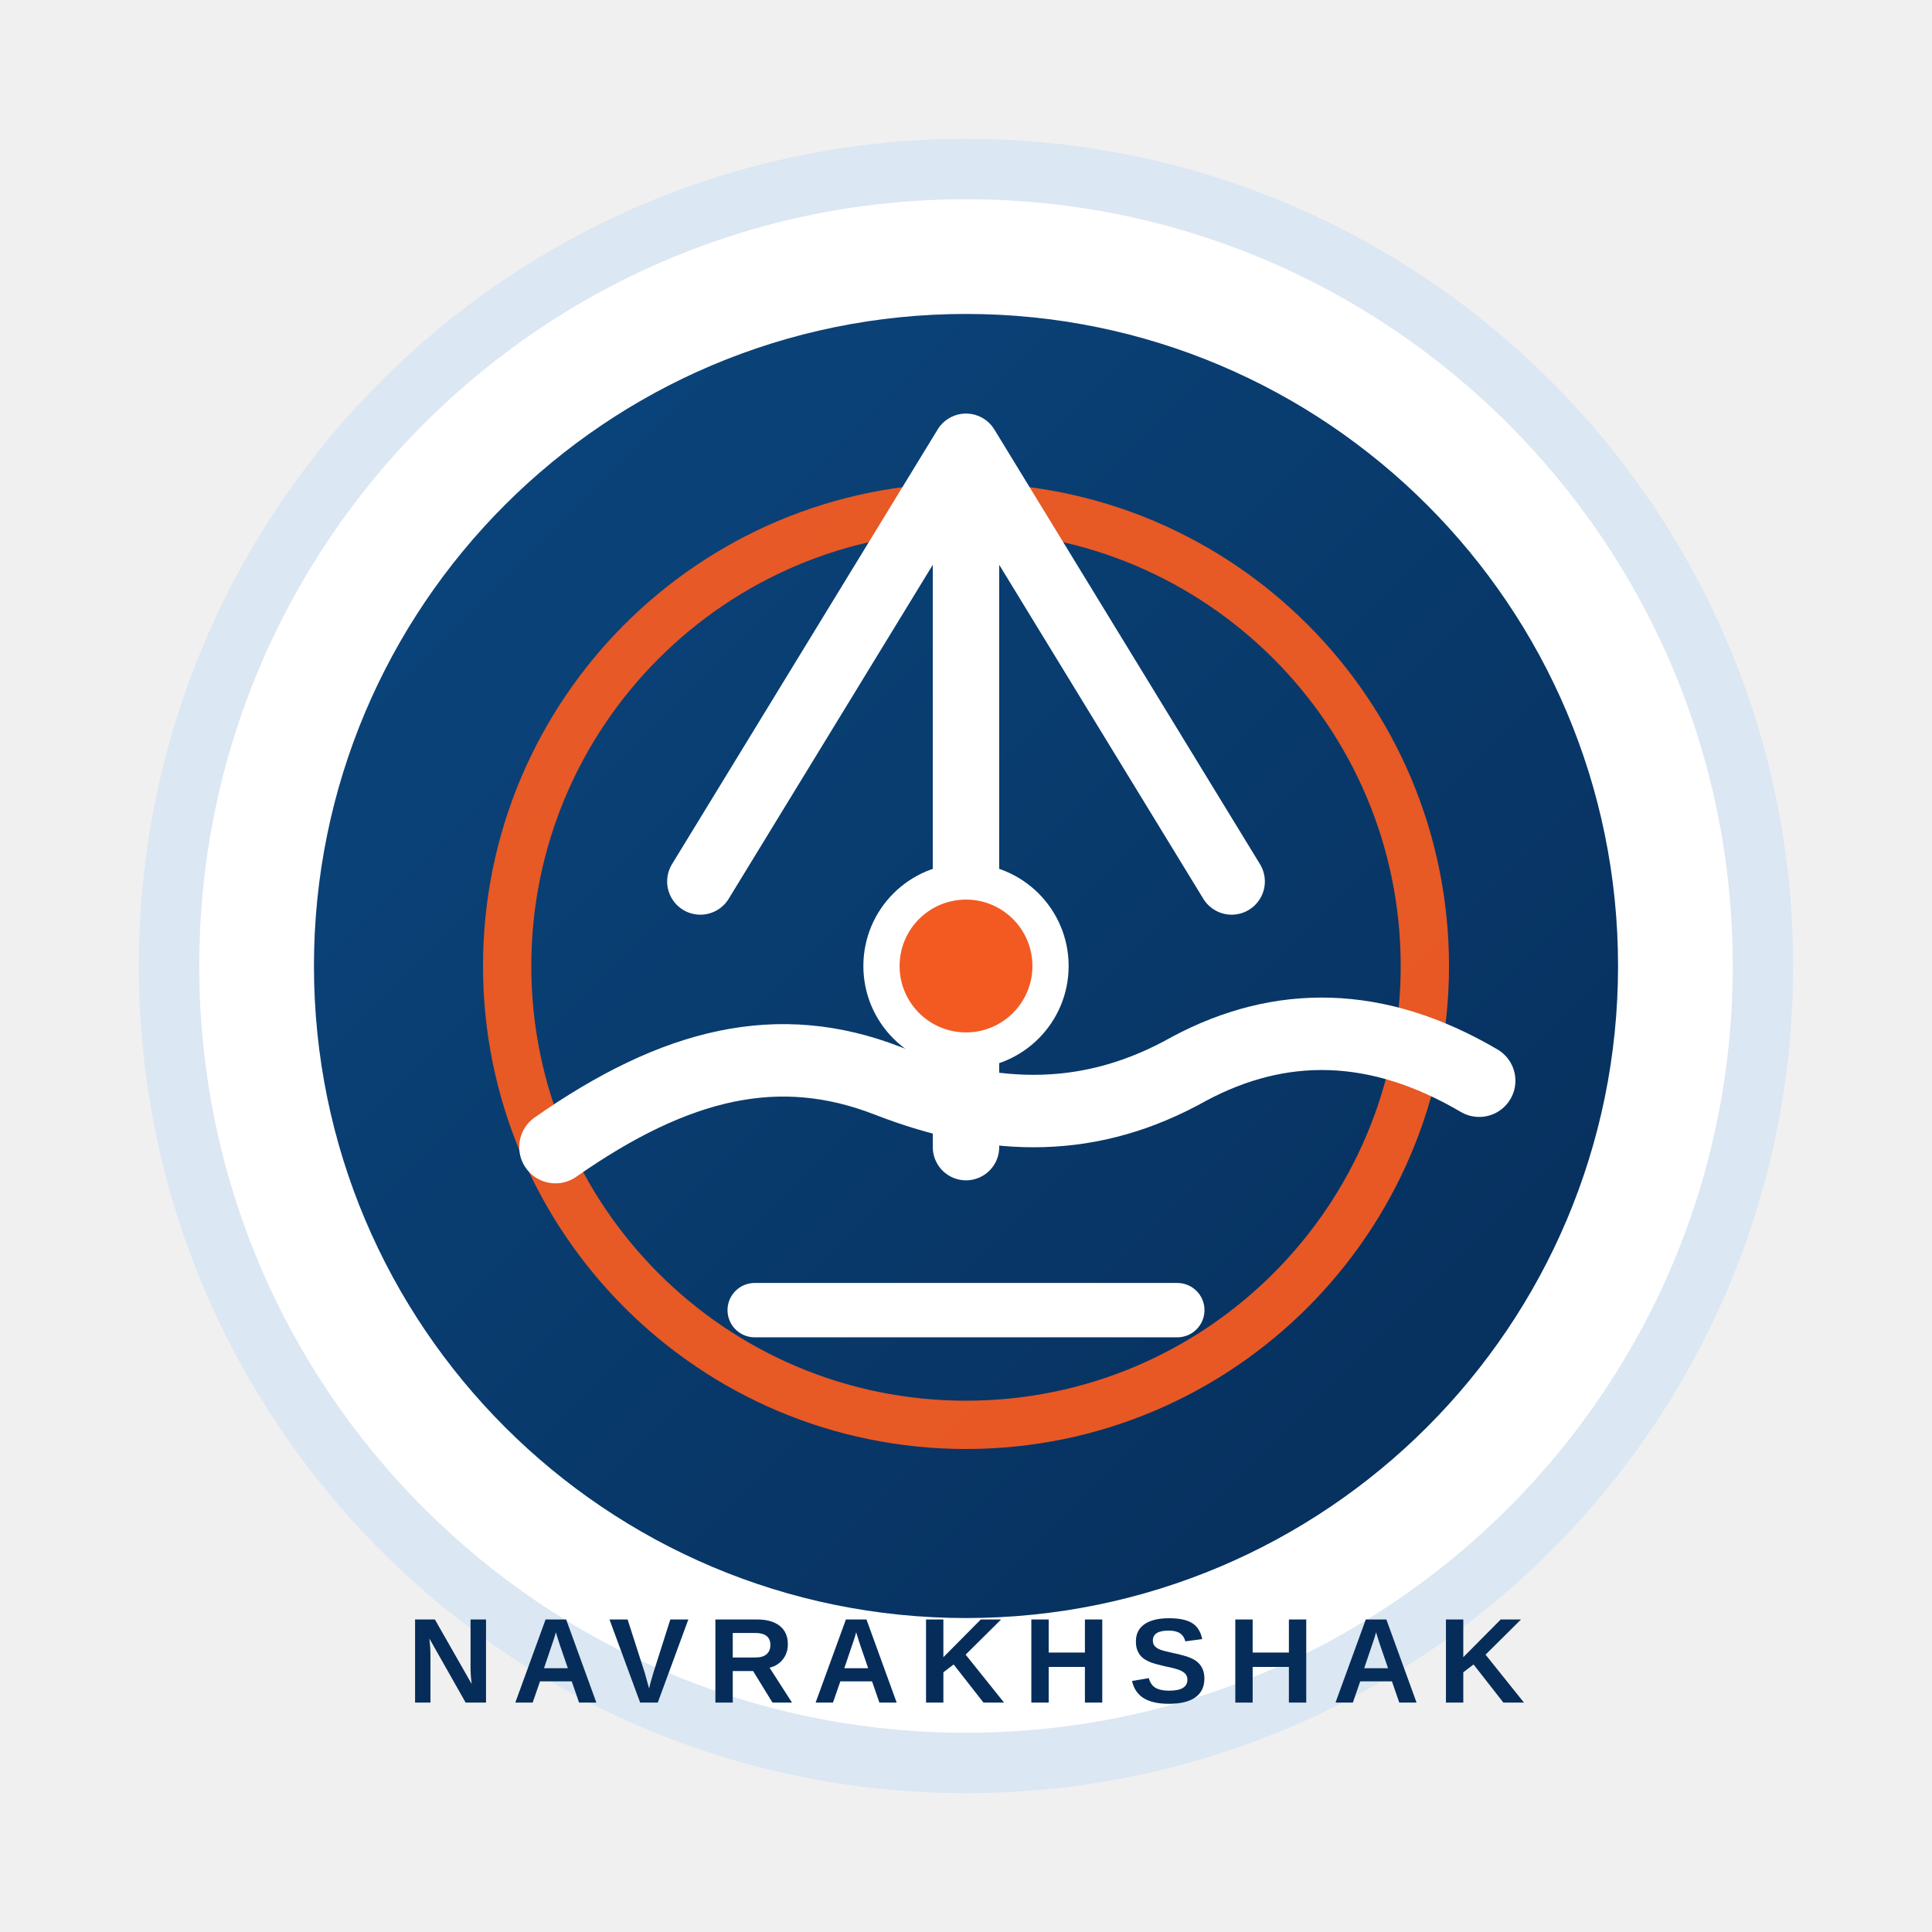
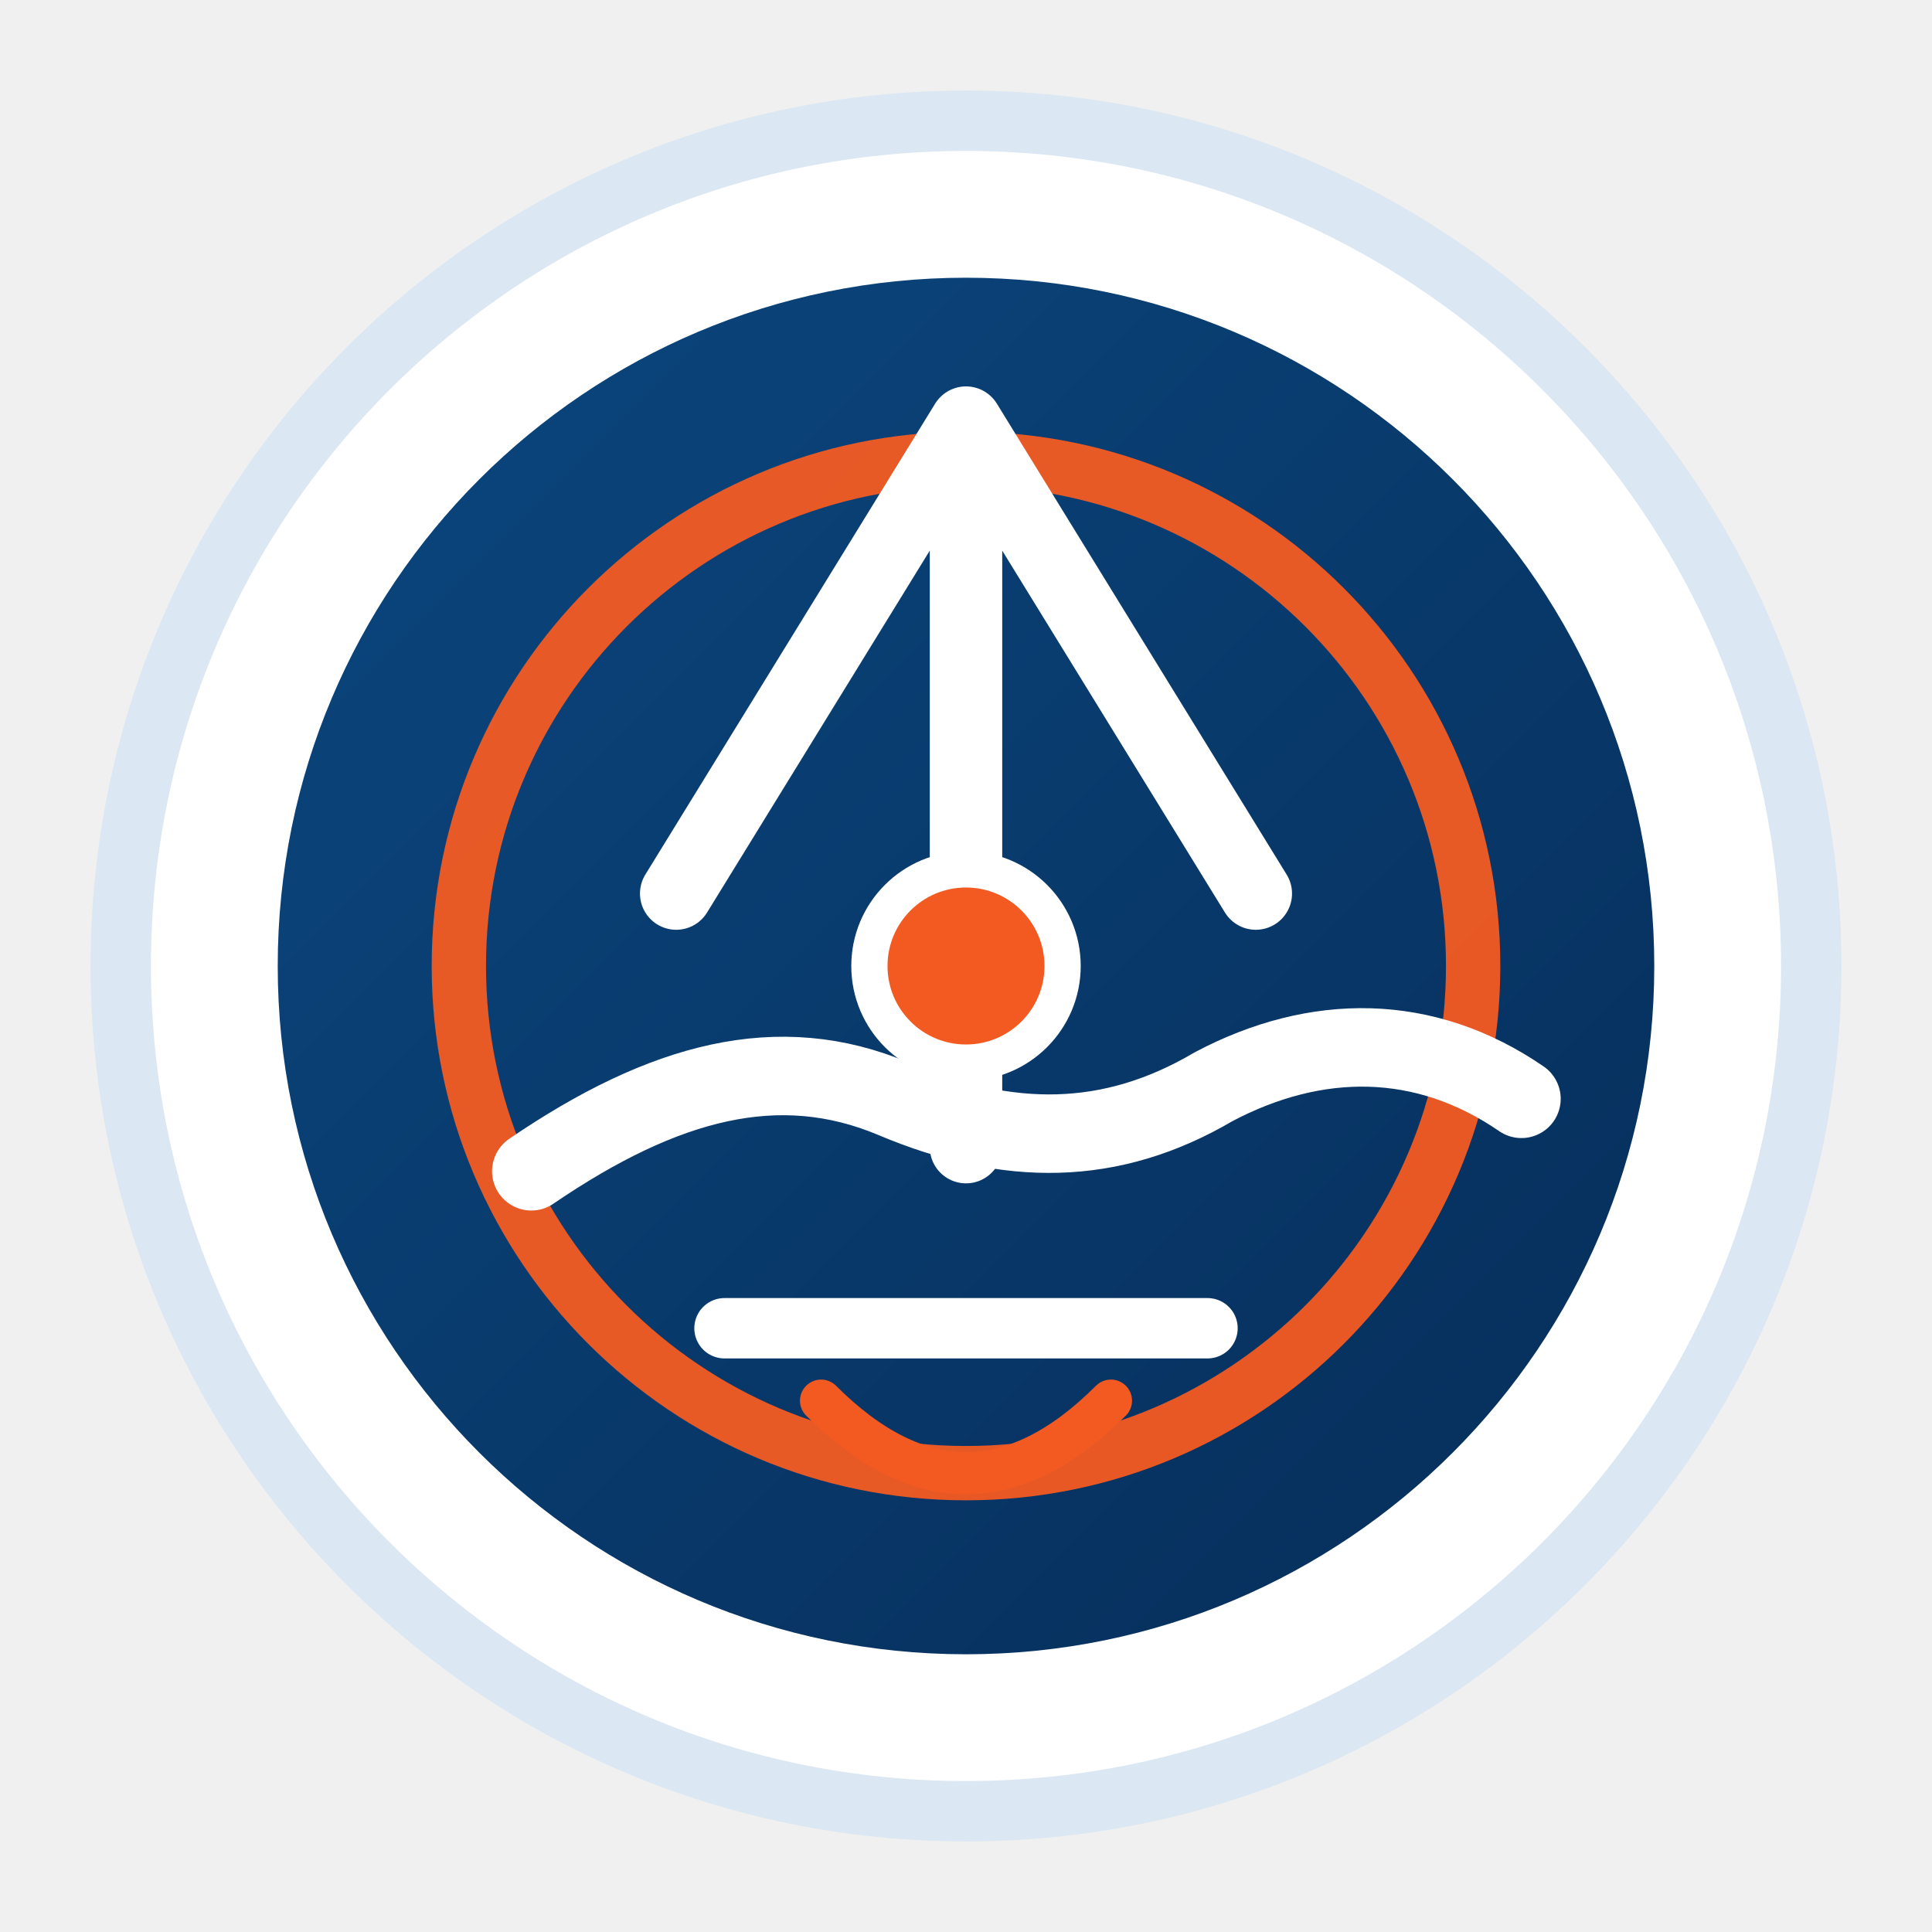
<svg xmlns="http://www.w3.org/2000/svg" viewBox="0 0 320 320">
  <defs>
    <linearGradient id="g" x1="0" y1="0" x2="1" y2="1">
      <stop stop-color="#0b477f" />
      <stop offset="1" stop-color="#062d59" />
    </linearGradient>
  </defs>
-   <circle cx="160" cy="160" r="132" fill="white" stroke="#dbe7f2" stroke-width="10" />
-   <circle cx="160" cy="160" r="108" fill="url(#g)" />
-   <circle cx="160" cy="160" r="76" fill="none" stroke="#f25a22" stroke-width="8" opacity=".95" />
-   <path d="M92 190c20-14 37-18 55-11 18 7 34 7 50-2 15-8 31-8 48 2" fill="none" stroke="white" stroke-width="12" stroke-linecap="round" />
-   <path d="M160 74v116M116 146l44-72 44 72" fill="none" stroke="white" stroke-width="11" stroke-linecap="round" stroke-linejoin="round" />
-   <circle cx="160" cy="160" r="14" fill="#f25a22" stroke="white" stroke-width="6" />
-   <path d="M125 217h70" stroke="white" stroke-width="9" stroke-linecap="round" />
-   <text x="160" y="282" text-anchor="middle" font-family="Arial,sans-serif" font-size="20" font-weight="800" letter-spacing="3" fill="#062d59">NAVRAKHSHAK</text>
+   <circle cx="160" cy="160" r="140" fill="white" stroke="#dbe7f2" stroke-width="10" />
+   <circle cx="160" cy="160" r="114" fill="url(#g)" />
+   <circle cx="160" cy="160" r="84" fill="none" stroke="#f25a22" stroke-width="9" opacity=".95" />
+   <path d="M88 194c22-15 41-20 60-12 19 8 36 8 53-2 17-9 35-9 51 2" fill="none" stroke="white" stroke-width="13" stroke-linecap="round" />
+   <path d="M160 70v120M112 148l48-78 48 78" fill="none" stroke="white" stroke-width="12" stroke-linecap="round" stroke-linejoin="round" />
+   <circle cx="160" cy="160" r="16" fill="#f25a22" stroke="white" stroke-width="6" />
+   <path d="M120 220h80" stroke="white" stroke-width="10" stroke-linecap="round" />
+   <path d="M136 232c8 8 16 12 24 12s16-4 24-12" fill="none" stroke="#f25a22" stroke-width="7" stroke-linecap="round" />
</svg>
